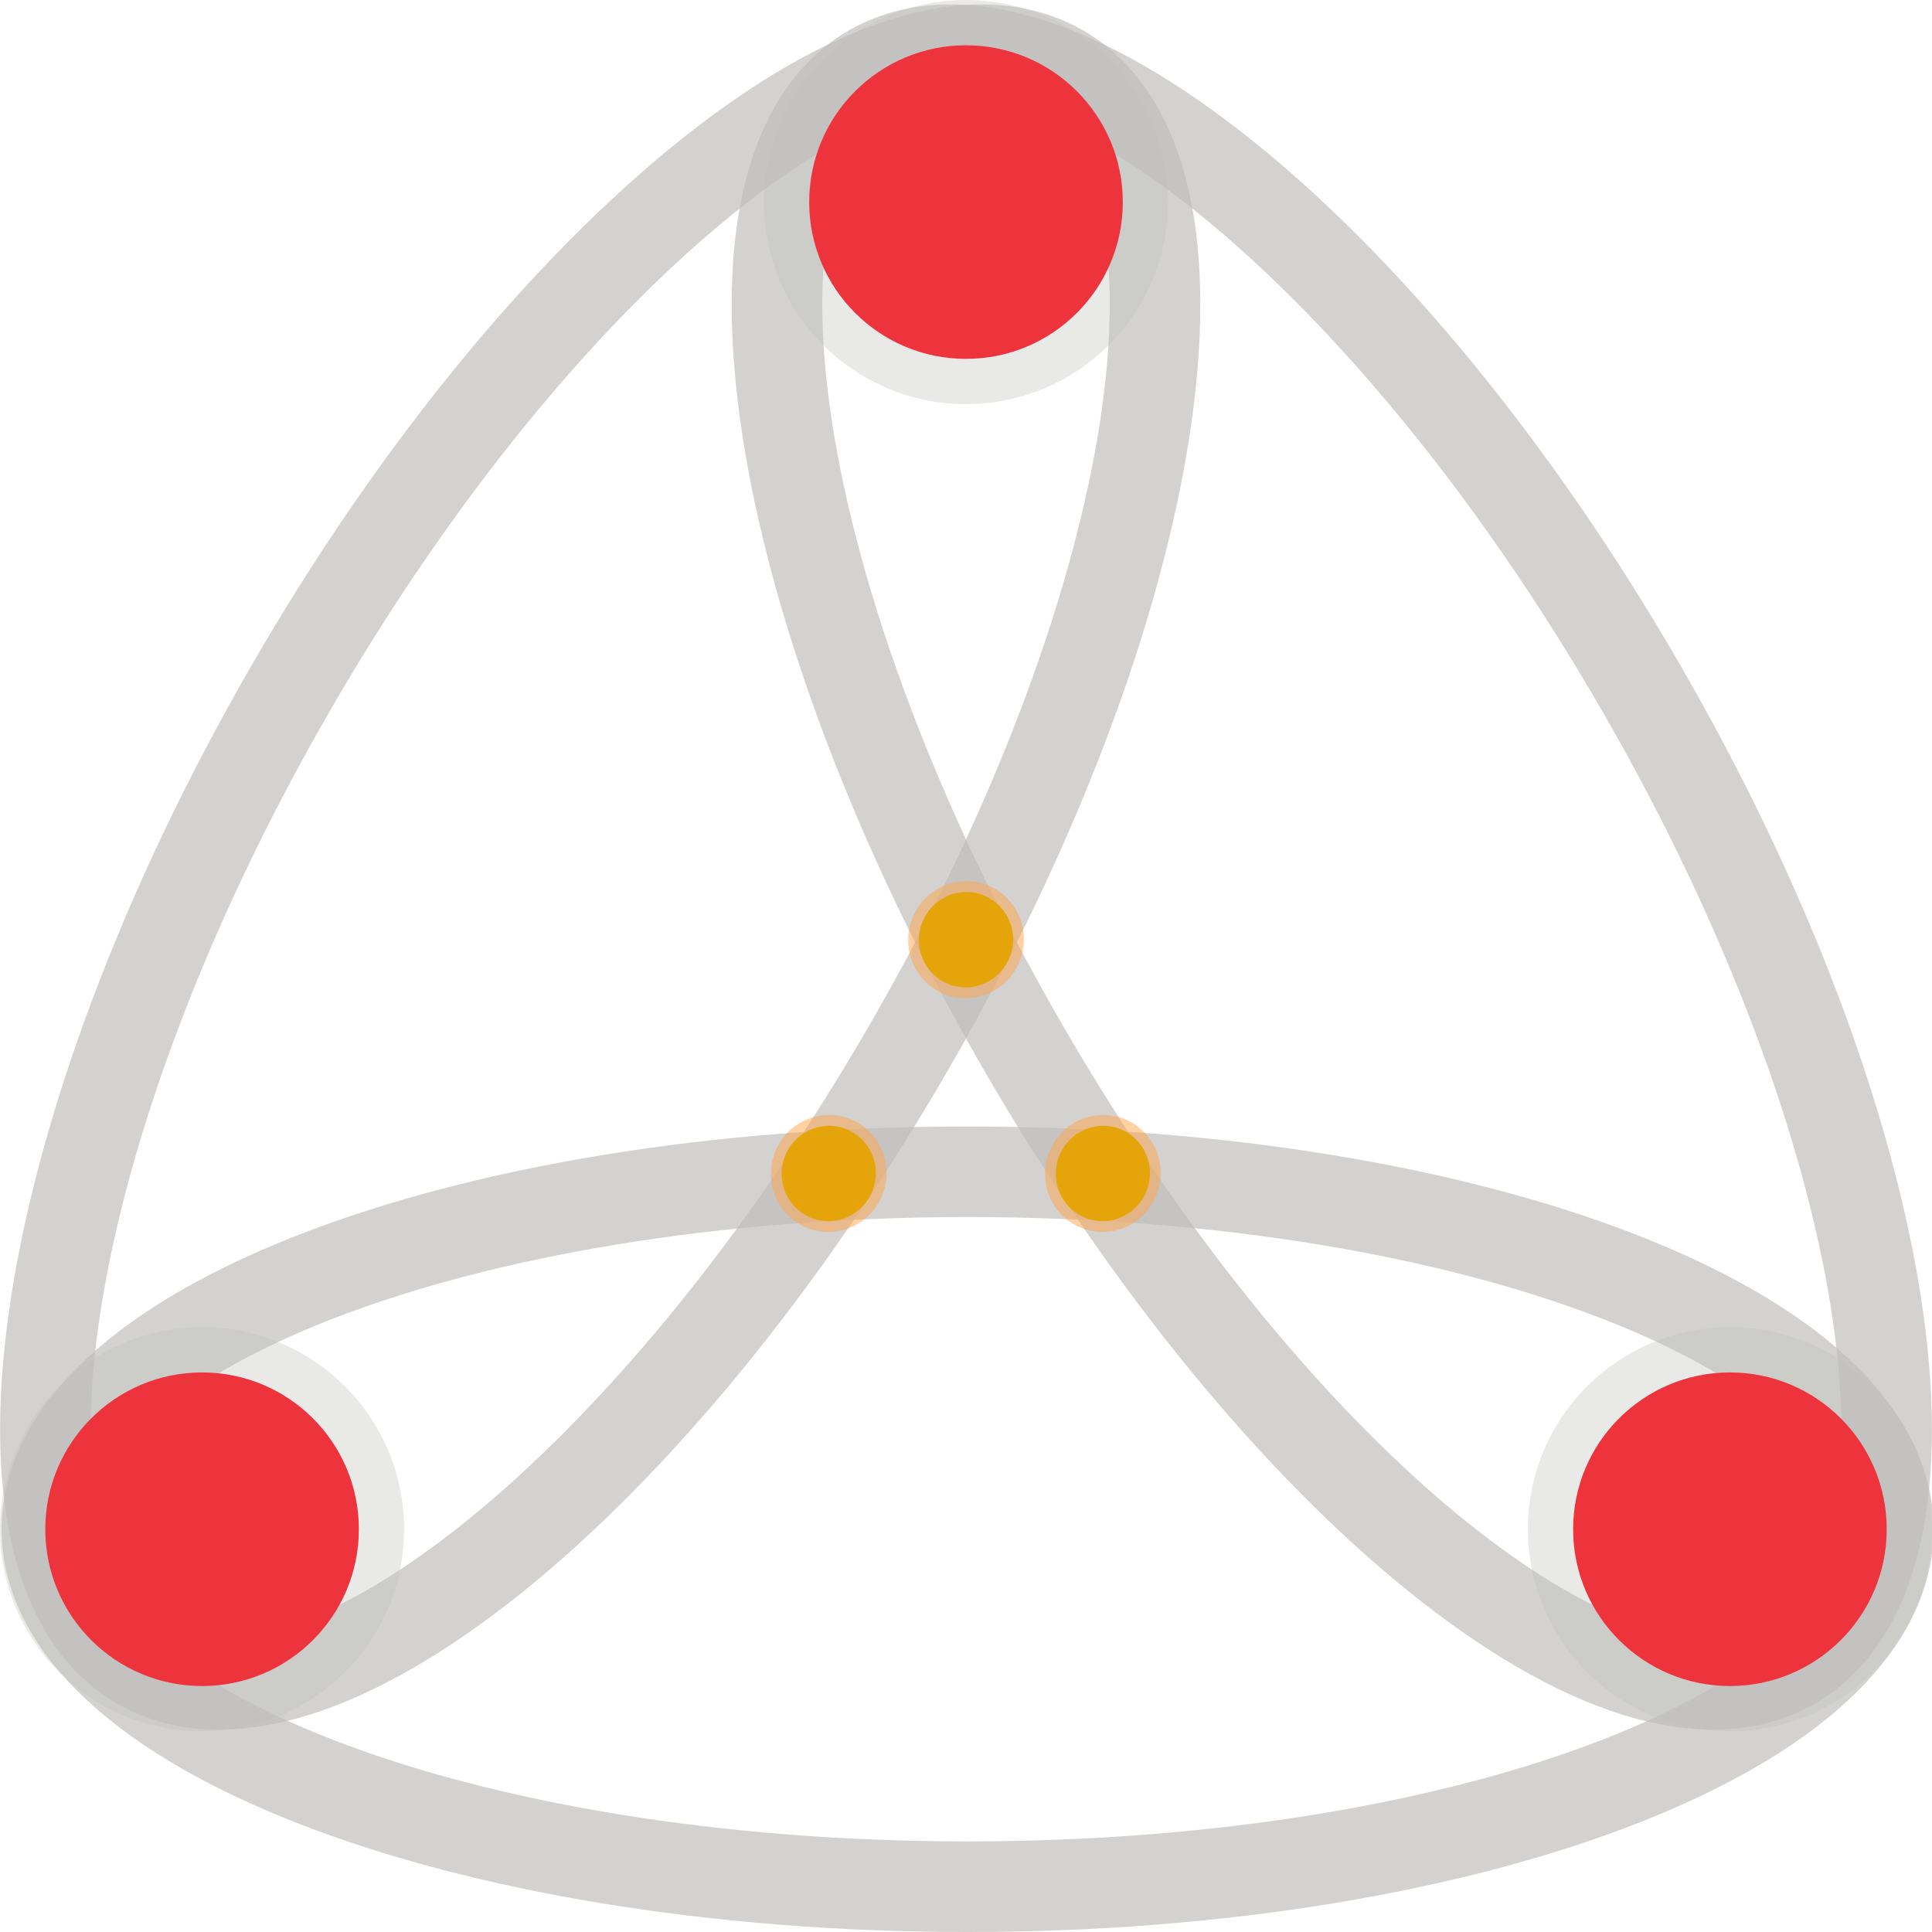
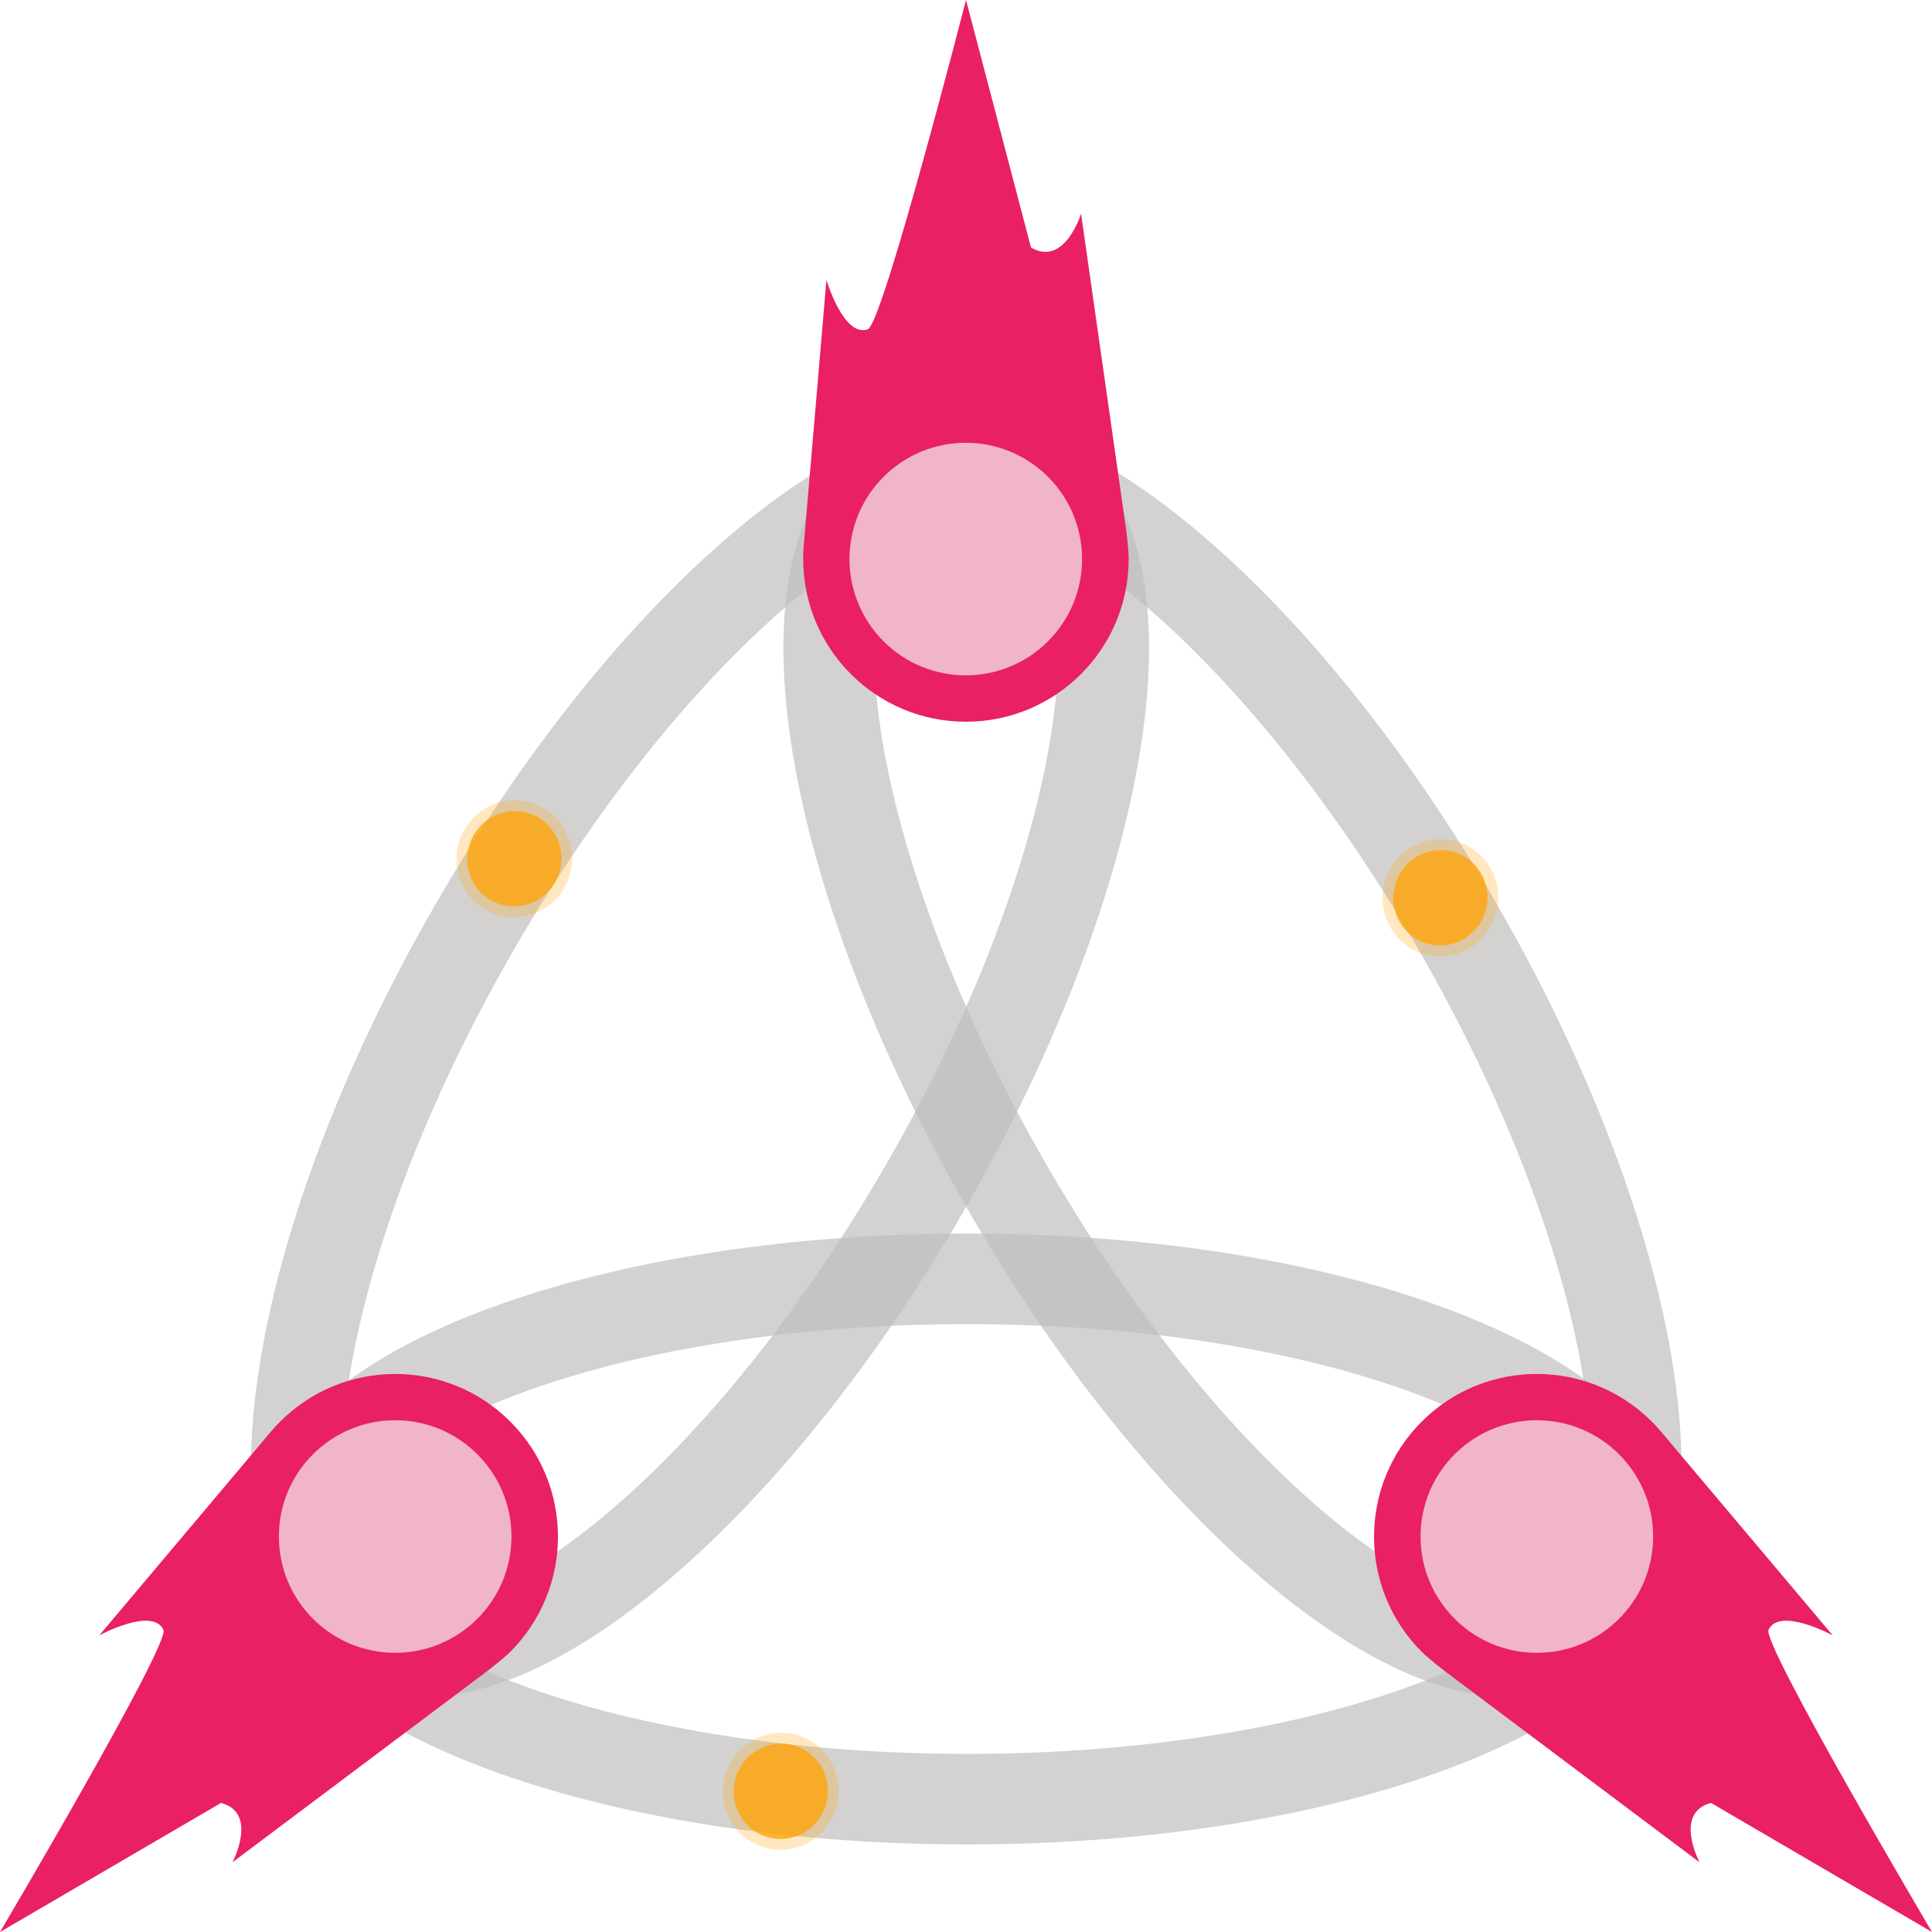
<svg xmlns="http://www.w3.org/2000/svg" width="64" height="64" viewBox="0 0 64 64" fill="none" version="1.1" id="svg2">
  <defs id="defs2" />
-   <ellipse style="fill:none;fill-opacity:0.098;stroke:#c0bfbc;stroke-width:3;stroke-dasharray:none;stroke-opacity:0.698" id="ellipse25" cx="14.933" cy="-31.58" rx="30.5" ry="11.842" transform="rotate(120)" />
-   <ellipse style="fill:none;fill-opacity:0.098;stroke:#c0bfbc;stroke-width:3;stroke-dasharray:none;stroke-opacity:0.698" id="ellipse2" cx="-32.052" cy="-50.658" rx="30.5" ry="11.842" transform="scale(-1)" />
-   <ellipse style="fill:none;fill-opacity:0.098;stroke:#c0bfbc;stroke-width:3;stroke-dasharray:none;stroke-opacity:0.698" id="ellipse3" cx="46.933" cy="-23.846" rx="30.5" ry="11.842" transform="rotate(60)" />
-   <g id="g1" transform="translate(4.631239,5.576873)">
-     <ellipse style="fill:#ffa348;fill-opacity:0.502;stroke:none;stroke-width:3;stroke-linejoin:round;stroke-dasharray:none;stroke-opacity:1;paint-order:stroke markers fill" id="ellipse7-1" cx="17.382" cy="33.163" rx="1.941" ry="1.914" transform="matrix(-0.2650858,0.9642248,0.9642248,0.2650858,0,0)" />
-     <ellipse style="fill:#e5a50a;fill-opacity:1;stroke:none;stroke-width:3;stroke-linejoin:round;stroke-dasharray:none;stroke-opacity:1;paint-order:stroke markers fill" id="ellipse8-3" cx="17.382" cy="33.163" rx="1.581" ry="1.559" transform="matrix(-0.2650858,0.9642248,0.9642248,0.2650858,0,0)" />
+   <ellipse style="fill:none;fill-opacity:0.098;stroke:#c0bfbc;stroke-width:3;stroke-dasharray:none;stroke-opacity:0.698" id="ellipse25" cx="18.731" cy="-37.59" rx="22.197" ry="8.618" transform="rotate(120)" />
+   <ellipse style="fill:none;fill-opacity:0.098;stroke:#c0bfbc;stroke-width:3;stroke-dasharray:none;stroke-opacity:0.698" id="ellipse2" cx="-32.045" cy="-50.981" rx="22.197" ry="8.618" transform="scale(-1)" />
+   <ellipse style="fill:none;fill-opacity:0.098;stroke:#c0bfbc;stroke-width:3;stroke-dasharray:none;stroke-opacity:0.698" id="ellipse3" cx="50.739" cy="-17.848" rx="22.197" ry="8.618" transform="rotate(60)" />
+   <g id="g2" transform="matrix(0,3.479839,-3.479839,0,134.8434,-193.559)">
+     <path style="fill:#e92063;fill-opacity:1;stroke-width:0.01" d="m 74.015,20.358 c 0,0 -2.743,1.622 -2.878,1.556 -0.22,-0.107 0.054,-0.611 0.054,-0.611 -0.65,0.548 -1.301,1.096 -1.951,1.644 -0.029,0.025 -0.057,0.051 -0.084,0.078 -0.605,0.605 -0.605,1.586 0,2.191 0.605,0.605 1.586,0.605 2.191,0 0.066,-0.066 0.176,-0.209 0.176,-0.209 l 1.828,-2.436 c 0,0 -0.471,0.25 -0.565,-0.109 z" id="path2" />
+     <circle style="fill:#f3f3f3;fill-opacity:0.703;stroke-width:0.01" cx="70.25" cy="24.12" r="1.107" id="circle2-0" />
  </g>
-   <circle style="fill:#ed333b;fill-opacity:1;stroke:#c0bfbc;stroke-width:3;stroke-dasharray:none;stroke-opacity:0.346;paint-order:stroke fill markers" id="path13" cx="6.694" cy="50.658" r="5.194" />
-   <g id="g4" transform="translate(0.08363871,13.32158)">
-     <ellipse style="fill:#ffa348;fill-opacity:0.502;stroke:none;stroke-width:3;stroke-linejoin:round;stroke-dasharray:none;stroke-opacity:1;paint-order:stroke markers fill" id="ellipse1" cx="17.382" cy="33.163" rx="1.941" ry="1.914" transform="matrix(-0.2650858,0.9642248,0.9642248,0.2650858,0,0)" />
-     <ellipse style="fill:#e5a50a;fill-opacity:1;stroke:none;stroke-width:3;stroke-linejoin:round;stroke-dasharray:none;stroke-opacity:1;paint-order:stroke markers fill" id="ellipse4" cx="17.382" cy="33.163" rx="1.581" ry="1.559" transform="matrix(-0.2650858,0.9642248,0.9642248,0.2650858,0,0)" />
+   <g id="g3" transform="matrix(0,3.479839,3.479839,0,-70.84338,-193.559)">
+     <path style="fill:#e92063;fill-opacity:1;stroke-width:0.01" d="m 74.015,20.358 c 0,0 -2.743,1.622 -2.878,1.556 -0.22,-0.107 0.054,-0.611 0.054,-0.611 -0.65,0.548 -1.301,1.096 -1.951,1.644 -0.029,0.025 -0.057,0.051 -0.084,0.078 -0.605,0.605 -0.605,1.586 0,2.191 0.605,0.605 1.586,0.605 2.191,0 0.066,-0.066 0.176,-0.209 0.176,-0.209 l 1.828,-2.436 c 0,0 -0.471,0.25 -0.565,-0.109 z" id="path1" />
+     <circle style="fill:#f3f3f3;fill-opacity:0.703;stroke-width:0.01" cx="70.25" cy="24.12" r="1.107" id="circle3" />
  </g>
-   <g id="g6" transform="translate(9.165059,13.32158)">
-     <ellipse style="fill:#ffa348;fill-opacity:0.502;stroke:none;stroke-width:3;stroke-linejoin:round;stroke-dasharray:none;stroke-opacity:1;paint-order:stroke markers fill" id="ellipse5" cx="17.382" cy="33.163" rx="1.941" ry="1.914" transform="matrix(-0.2650858,0.9642248,0.9642248,0.2650858,0,0)" />
-     <ellipse style="fill:#e5a50a;fill-opacity:1;stroke:none;stroke-width:3;stroke-linejoin:round;stroke-dasharray:none;stroke-opacity:1;paint-order:stroke markers fill" id="ellipse6" cx="17.382" cy="33.163" rx="1.581" ry="1.559" transform="matrix(-0.2650858,0.9642248,0.9642248,0.2650858,0,0)" />
+   <g id="g4" transform="matrix(2.460617,-2.460617,2.460617,2.460617,-200.2156,132.0279)">
+     <path style="fill:#e92063;fill-opacity:1;stroke-width:0.01" d="m 74.015,20.358 c 0,0 -2.743,1.622 -2.878,1.556 -0.22,-0.107 0.054,-0.611 0.054,-0.611 -0.65,0.548 -1.301,1.096 -1.951,1.644 -0.029,0.025 -0.057,0.051 -0.084,0.078 -0.605,0.605 -0.605,1.586 0,2.191 0.605,0.605 1.586,0.605 2.191,0 0.066,-0.066 0.176,-0.209 0.176,-0.209 l 1.828,-2.436 c 0,0 -0.471,0.25 -0.565,-0.109 z" id="path3" />
+     <circle style="fill:#f3f3f3;fill-opacity:0.703;stroke-width:0.01" cx="70.25" cy="24.12" r="1.107" id="circle4" />
  </g>
-   <circle style="fill:#ed333b;fill-opacity:1;stroke:#c0bfbc;stroke-width:3;stroke-dasharray:none;stroke-opacity:0.346;paint-order:stroke fill markers" id="circle6" cx="32" cy="6.694" r="5.194" />
-   <circle style="fill:#ed333b;fill-opacity:1;stroke:#c0bfbc;stroke-width:3;stroke-dasharray:none;stroke-opacity:0.346;paint-order:stroke fill markers" id="circle7" cx="57.306" cy="50.658" r="5.194" />
+   <g id="g7" transform="translate(20.34624,4.188498)" style="opacity:0.85;fill:#ffa50a;fill-opacity:1">
+     <ellipse style="fill:#ffa50a;fill-opacity:0.3;stroke:none;stroke-width:3;stroke-linejoin:round;stroke-dasharray:none;stroke-opacity:1;paint-order:stroke markers fill" id="ellipse6" cx="17.382" cy="33.163" rx="1.941" ry="1.914" transform="matrix(-0.2650858,0.9642248,0.9642248,0.2650858,0,0)" />
+     <ellipse style="fill:#ffa50a;fill-opacity:1;stroke:none;stroke-width:3;stroke-linejoin:round;stroke-dasharray:none;stroke-opacity:1;paint-order:stroke markers fill" id="ellipse7" cx="17.382" cy="33.163" rx="1.581" ry="1.559" transform="matrix(-0.2650858,0.9642248,0.9642248,0.2650858,0,0)" />
+   </g>
+   <g id="g10" transform="translate(-1.504068,33.78866)" style="opacity:0.85;fill:#ffa50a;fill-opacity:1">
+     <ellipse style="fill:#ffa50a;fill-opacity:0.3;stroke:none;stroke-width:3;stroke-linejoin:round;stroke-dasharray:none;stroke-opacity:1;paint-order:stroke markers fill" id="ellipse9" cx="17.382" cy="33.163" rx="1.941" ry="1.914" transform="matrix(-0.2650858,0.9642248,0.9642248,0.2650858,0,0)" />
+     <ellipse style="fill:#ffa50a;fill-opacity:1;stroke:none;stroke-width:3;stroke-linejoin:round;stroke-dasharray:none;stroke-opacity:1;paint-order:stroke markers fill" id="ellipse10" cx="17.382" cy="33.163" rx="1.581" ry="1.559" transform="matrix(-0.2650858,0.9642248,0.9642248,0.2650858,0,0)" />
+   </g>
+   <g id="g5" transform="translate(-10.3303,2.896854)" style="opacity:0.85;fill:#ffa50a;fill-opacity:1">
+     <ellipse style="fill:#ffa50a;fill-opacity:0.3;stroke:none;stroke-width:3;stroke-linejoin:round;stroke-dasharray:none;stroke-opacity:1;paint-order:stroke markers fill" id="ellipse4" cx="17.382" cy="33.163" rx="1.941" ry="1.914" transform="matrix(-0.2650858,0.9642248,0.9642248,0.2650858,0,0)" />
+     <ellipse style="fill:#ffa50a;fill-opacity:1;stroke:none;stroke-width:3;stroke-linejoin:round;stroke-dasharray:none;stroke-opacity:1;paint-order:stroke markers fill" id="ellipse5" cx="17.382" cy="33.163" rx="1.581" ry="1.559" transform="matrix(-0.2650858,0.9642248,0.9642248,0.2650858,0,0)" />
+   </g>
</svg>
